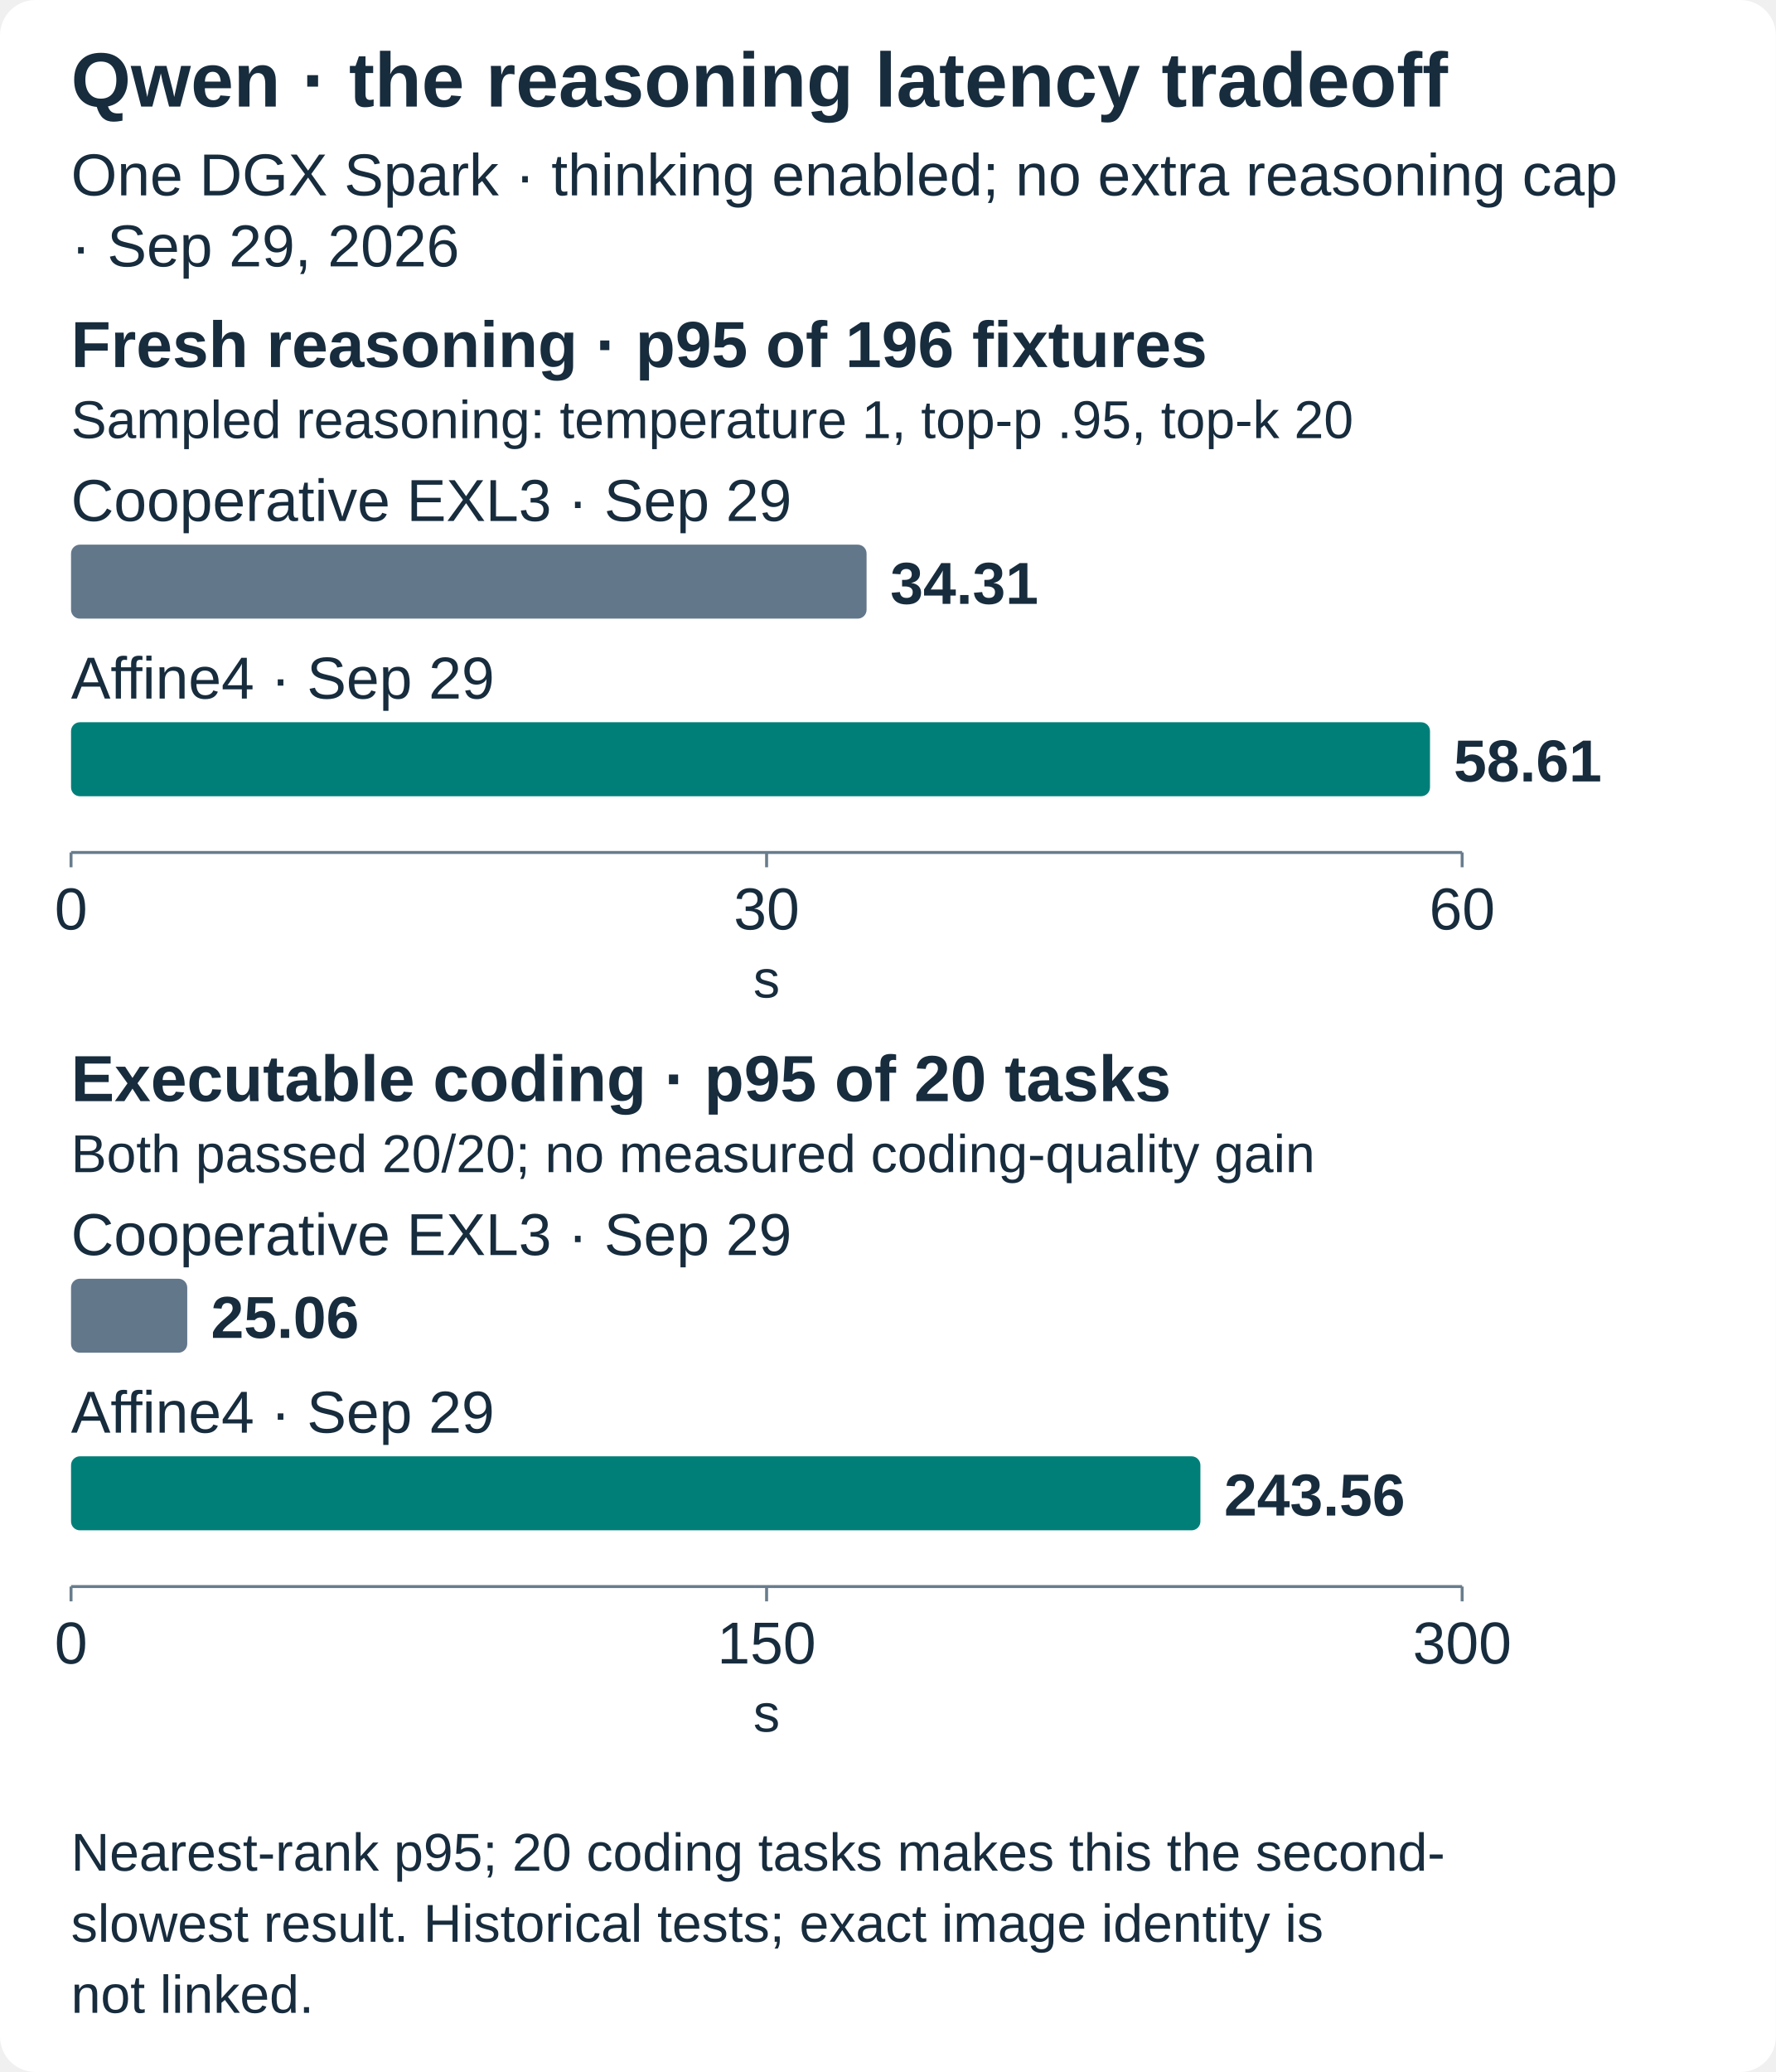
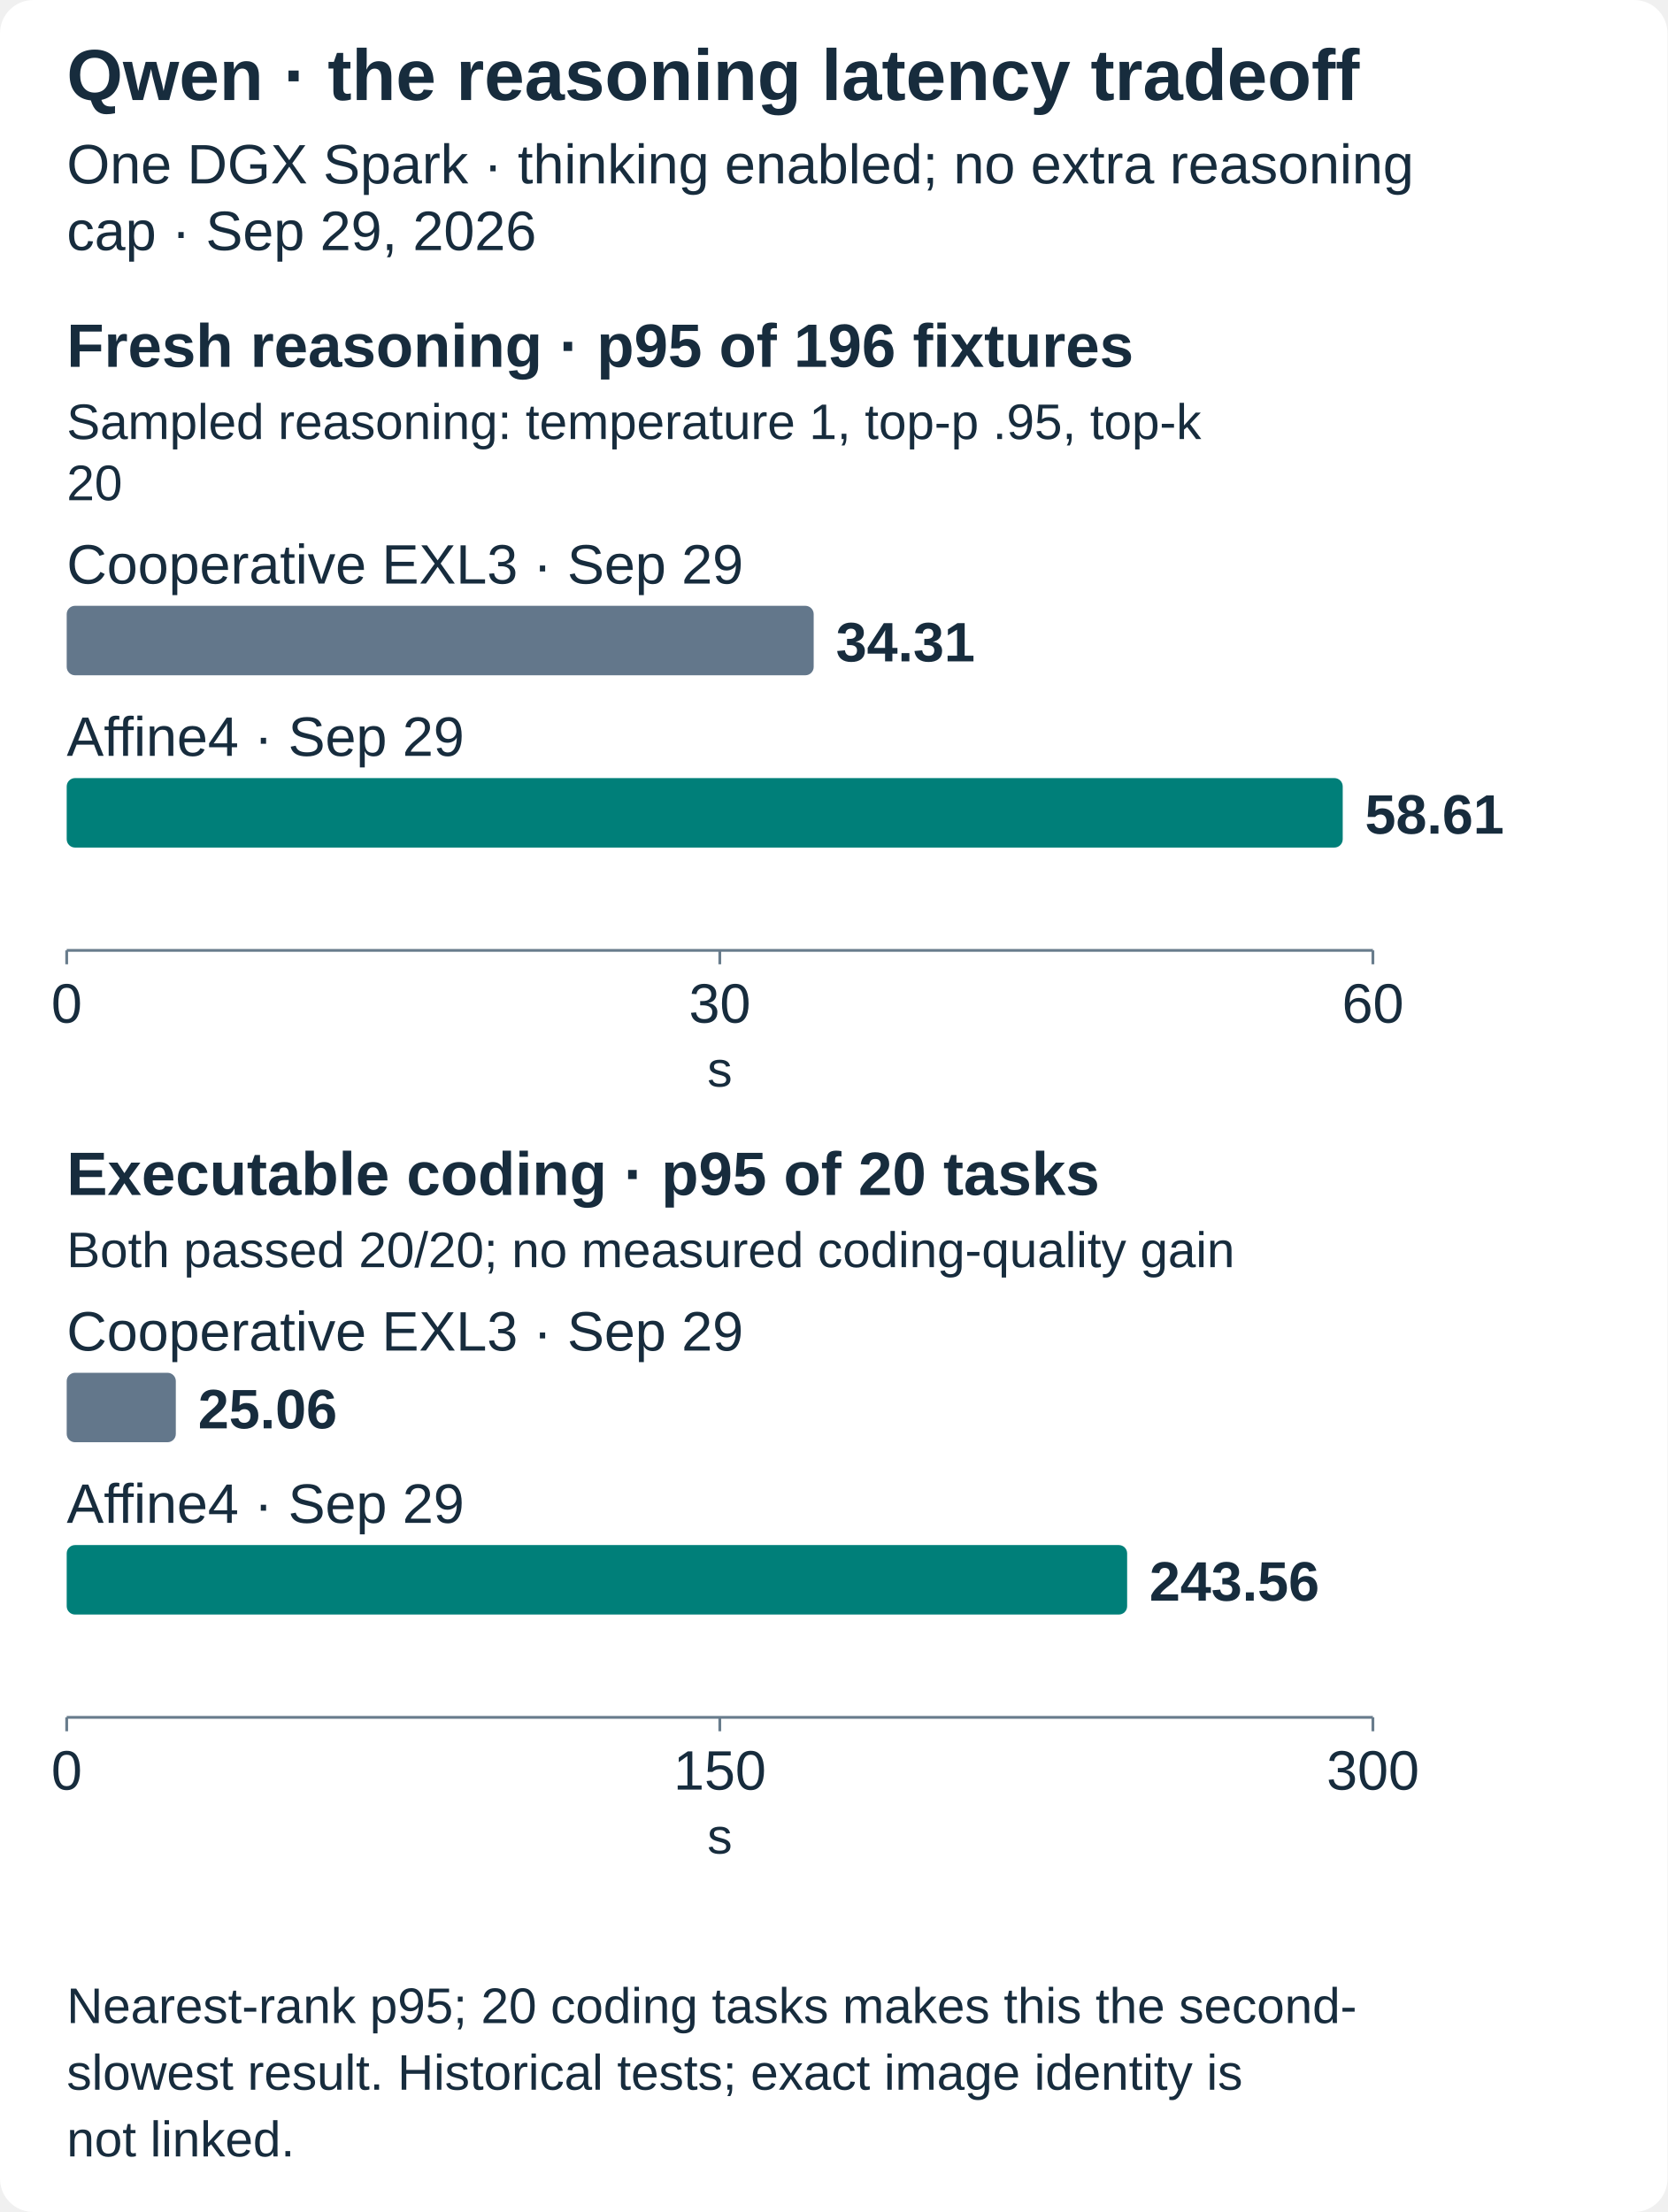
- <svg xmlns="http://www.w3.org/2000/svg" width="600" height="700" viewBox="0 0 600 700" role="img" aria-labelledby="title desc">
+ <svg xmlns="http://www.w3.org/2000/svg" width="600" height="796" viewBox="0 0 600 796" role="img" aria-labelledby="title desc">
  <rect width="100%" height="100%" rx="12" fill="#ffffff" />
  <g font-family="Arial, Helvetica, sans-serif" fill="#172c3d">
    <text x="24" y="36" font-size="26" font-weight="bold">Qwen · the reasoning latency tradeoff</text>
-     <text x="24" y="66" font-size="20">One DGX Spark · thinking enabled; no extra reasoning cap</text>
-     <text x="24" y="90" font-size="20">· Sep 29, 2026</text>
-     <text x="24" y="124" font-size="22" font-weight="bold">Fresh reasoning · p95 of 196 fixtures</text>
-     <text x="24" y="148" font-size="18">Sampled reasoning: temperature 1, top-p .95, top-k 20</text>
-     <text x="24" y="176" font-size="20">Cooperative EXL3 · Sep 29</text>
-     <rect x="24" y="184" width="268.783" height="25" rx="3" fill="#63778b" />
-     <text x="300.783" y="204" font-size="20" font-weight="bold">34.31</text>
-     <text x="24" y="236" font-size="20">Affine4 · Sep 29</text>
-     <rect x="24" y="244" width="459.141" height="25" rx="3" fill="#007f79" />
-     <text x="491.141" y="264" font-size="20" font-weight="bold">58.61</text>
-     <path d="M 24 288 H 494" stroke="#687c8c" />
-     <path d="M 24 288 v 5" stroke="#687c8c" />
-     <text x="24" y="314" font-size="20" text-anchor="middle">0</text>
-     <path d="M 259.0 288 v 5" stroke="#687c8c" />
-     <text x="259.0" y="314" font-size="20" text-anchor="middle">30</text>
-     <path d="M 494 288 v 5" stroke="#687c8c" />
-     <text x="494" y="314" font-size="20" text-anchor="middle">60</text>
-     <text x="259.0" y="337" font-size="18" text-anchor="middle">s</text>
-     <text x="24" y="372" font-size="22" font-weight="bold">Executable coding · p95 of 20 tasks</text>
-     <text x="24" y="396" font-size="18">Both passed 20/20; no measured coding-quality gain</text>
-     <text x="24" y="424" font-size="20">Cooperative EXL3 · Sep 29</text>
-     <rect x="24" y="432" width="39.264" height="25" rx="3" fill="#63778b" />
-     <text x="71.264" y="452" font-size="20" font-weight="bold">25.06</text>
-     <text x="24" y="484" font-size="20">Affine4 · Sep 29</text>
-     <rect x="24" y="492" width="381.571" height="25" rx="3" fill="#007f79" />
-     <text x="413.571" y="512" font-size="20" font-weight="bold">243.56</text>
-     <path d="M 24 536 H 494" stroke="#687c8c" />
-     <path d="M 24 536 v 5" stroke="#687c8c" />
-     <text x="24" y="562" font-size="20" text-anchor="middle">0</text>
-     <path d="M 259.0 536 v 5" stroke="#687c8c" />
-     <text x="259.0" y="562" font-size="20" text-anchor="middle">150</text>
-     <path d="M 494 536 v 5" stroke="#687c8c" />
-     <text x="494" y="562" font-size="20" text-anchor="middle">300</text>
-     <text x="259.0" y="585" font-size="18" text-anchor="middle">s</text>
-     <text x="24" y="632" font-size="18">Nearest-rank p95; 20 coding tasks makes this the second-</text>
-     <text x="24" y="656" font-size="18">slowest result. Historical tests; exact image identity is</text>
-     <text x="24" y="680" font-size="18">not linked.</text>
+     <text x="24" y="66" font-size="20">One DGX Spark · thinking enabled; no extra reasoning</text>
+     <text x="24" y="90" font-size="20">cap · Sep 29, 2026</text>
+     <text x="24" y="132" font-size="22" font-weight="bold">Fresh reasoning · p95 of 196 fixtures</text>
+     <text x="24" y="158" font-size="18">Sampled reasoning: temperature 1, top-p .95, top-k</text>
+     <text x="24" y="180" font-size="18">20</text>
+     <text x="24" y="210" font-size="20">Cooperative EXL3 · Sep 29</text>
+     <rect x="24" y="218" width="268.783" height="25" rx="3" fill="#63778b" />
+     <text x="300.783" y="238" font-size="20" font-weight="bold">34.31</text>
+     <text x="24" y="272" font-size="20">Affine4 · Sep 29</text>
+     <rect x="24" y="280" width="459.141" height="25" rx="3" fill="#007f79" />
+     <text x="491.141" y="300" font-size="20" font-weight="bold">58.61</text>
+     <path d="M 24 342 H 494" stroke="#687c8c" />
+     <path d="M 24 342 v 5" stroke="#687c8c" />
+     <text x="24" y="368" font-size="20" text-anchor="middle">0</text>
+     <path d="M 259.0 342 v 5" stroke="#687c8c" />
+     <text x="259.0" y="368" font-size="20" text-anchor="middle">30</text>
+     <path d="M 494 342 v 5" stroke="#687c8c" />
+     <text x="494" y="368" font-size="20" text-anchor="middle">60</text>
+     <text x="259.0" y="391" font-size="18" text-anchor="middle">s</text>
+     <text x="24" y="430" font-size="22" font-weight="bold">Executable coding · p95 of 20 tasks</text>
+     <text x="24" y="456" font-size="18">Both passed 20/20; no measured coding-quality gain</text>
+     <text x="24" y="486" font-size="20">Cooperative EXL3 · Sep 29</text>
+     <rect x="24" y="494" width="39.264" height="25" rx="3" fill="#63778b" />
+     <text x="71.264" y="514" font-size="20" font-weight="bold">25.06</text>
+     <text x="24" y="548" font-size="20">Affine4 · Sep 29</text>
+     <rect x="24" y="556" width="381.571" height="25" rx="3" fill="#007f79" />
+     <text x="413.571" y="576" font-size="20" font-weight="bold">243.56</text>
+     <path d="M 24 618 H 494" stroke="#687c8c" />
+     <path d="M 24 618 v 5" stroke="#687c8c" />
+     <text x="24" y="644" font-size="20" text-anchor="middle">0</text>
+     <path d="M 259.0 618 v 5" stroke="#687c8c" />
+     <text x="259.0" y="644" font-size="20" text-anchor="middle">150</text>
+     <path d="M 494 618 v 5" stroke="#687c8c" />
+     <text x="494" y="644" font-size="20" text-anchor="middle">300</text>
+     <text x="259.0" y="667" font-size="18" text-anchor="middle">s</text>
+     <text x="24" y="728" font-size="18">Nearest-rank p95; 20 coding tasks makes this the second-</text>
+     <text x="24" y="752" font-size="18">slowest result. Historical tests; exact image identity is</text>
+     <text x="24" y="776" font-size="18">not linked.</text>
  </g>
</svg>
